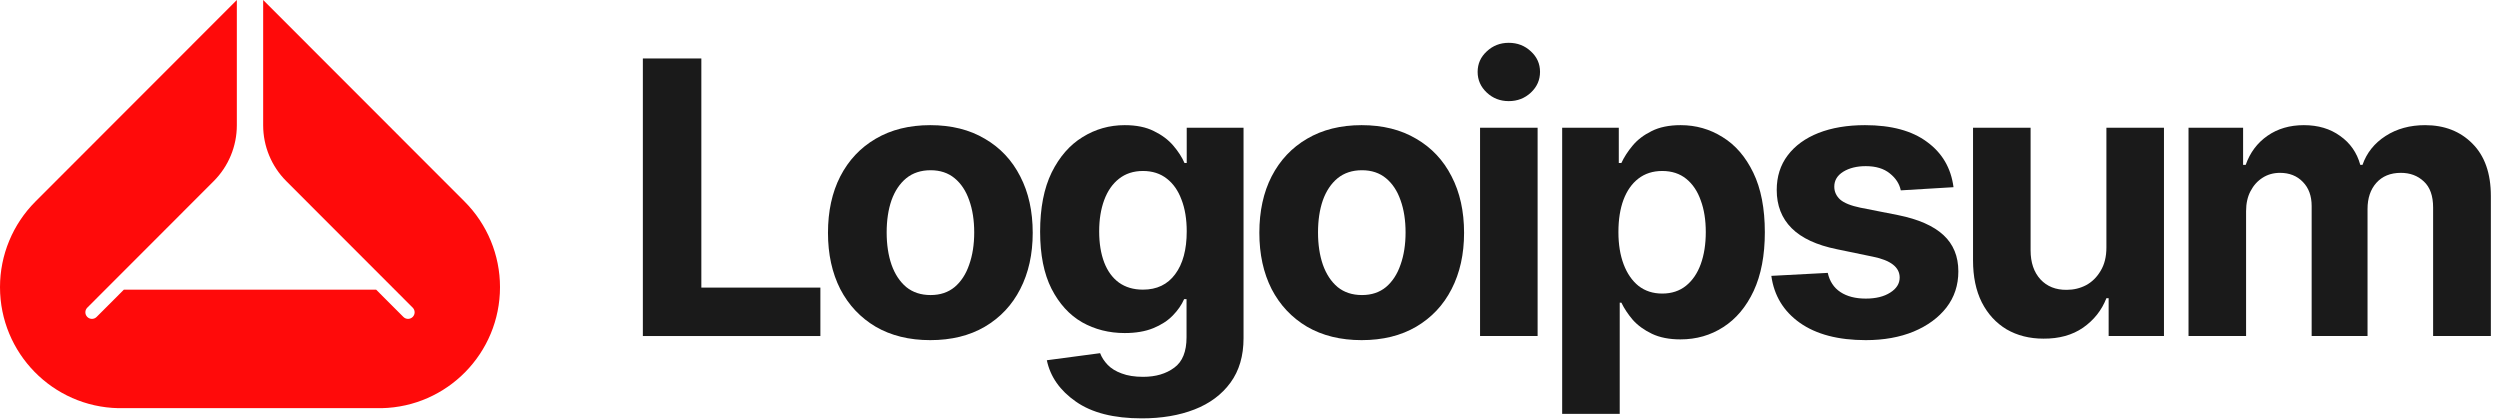
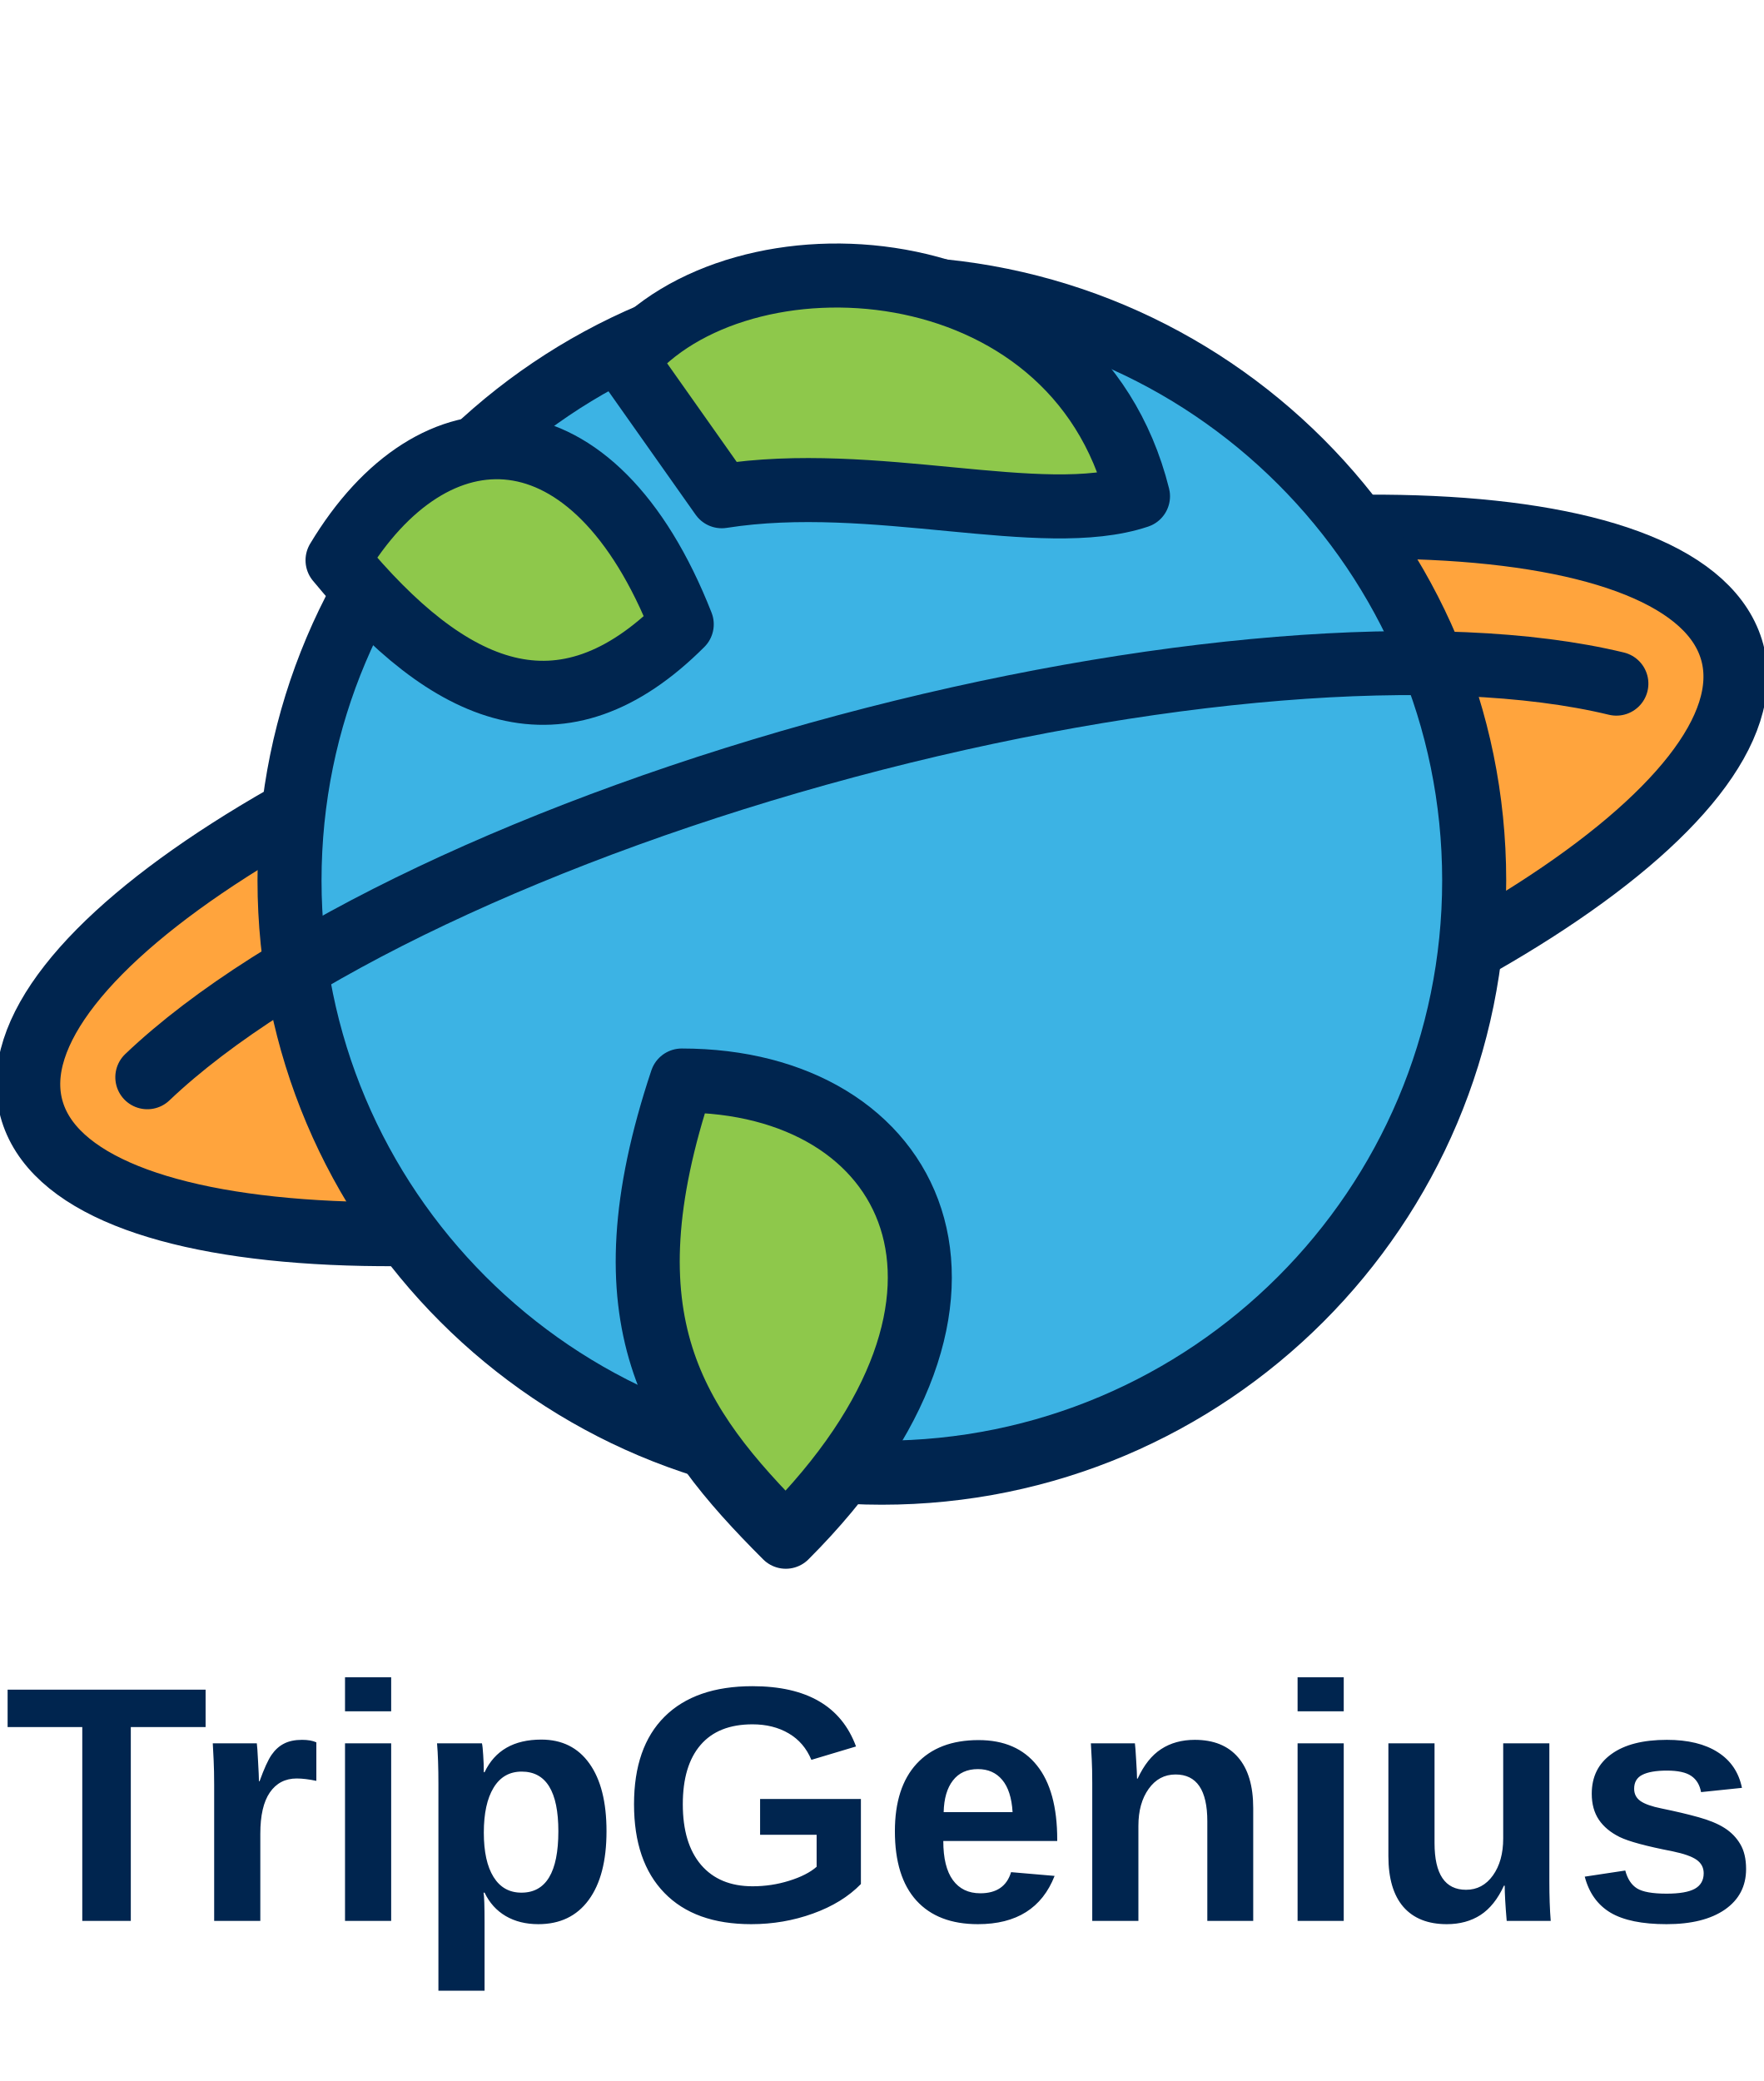
- <svg xmlns="http://www.w3.org/2000/svg" width="245" height="41" viewBox="0 0 245 41" fill="none">
-   <path d="M214.475 32.931V12.521H219.824V16.154H220.08C220.506 14.949 221.217 14 222.215 13.306C223.213 12.612 224.4 12.265 225.775 12.265C227.175 12.265 228.362 12.618 229.335 13.324C230.321 14.018 230.978 14.961 231.307 16.154H231.526C231.94 14.973 232.694 14.03 233.79 13.324C234.885 12.618 236.175 12.265 237.66 12.265C239.558 12.265 241.104 12.868 242.297 14.073C243.502 15.278 244.104 16.988 244.104 19.203V32.931H238.445V20.334C238.445 19.19 238.141 18.338 237.532 17.779C236.936 17.219 236.187 16.939 235.287 16.939C234.264 16.939 233.461 17.267 232.877 17.925C232.305 18.57 232.019 19.422 232.019 20.48V32.931H226.542V20.188C226.542 19.203 226.256 18.418 225.684 17.833C225.112 17.237 224.364 16.939 223.439 16.939C222.806 16.939 222.24 17.097 221.741 17.414C221.242 17.73 220.846 18.168 220.554 18.728C220.262 19.276 220.116 19.933 220.116 20.7V32.931H214.475Z" fill="#1A1A1A" />
-   <path d="M206.428 24.259V12.521H212.069V32.931H206.647V29.225H206.428C205.966 30.406 205.205 31.367 204.146 32.109C203.087 32.84 201.791 33.199 200.258 33.187C198.894 33.187 197.69 32.882 196.643 32.274C195.608 31.653 194.799 30.771 194.215 29.627C193.643 28.483 193.357 27.113 193.357 25.519V12.521H198.998V24.533C198.998 25.726 199.32 26.675 199.966 27.381C200.611 28.075 201.469 28.416 202.54 28.404C203.221 28.404 203.854 28.251 204.438 27.947C205.022 27.631 205.497 27.162 205.862 26.541C206.239 25.921 206.428 25.16 206.428 24.259Z" fill="#1A1A1A" />
-   <path d="M191.444 18.345L186.277 18.655C186.143 18.01 185.784 17.456 185.2 16.994C184.616 16.519 183.831 16.282 182.845 16.282C181.969 16.282 181.233 16.464 180.636 16.829C180.052 17.195 179.76 17.681 179.76 18.29C179.76 18.777 179.949 19.197 180.326 19.549C180.715 19.89 181.379 20.158 182.316 20.353L186.022 21.083C188.006 21.485 189.484 22.136 190.458 23.036C191.432 23.937 191.918 25.124 191.918 26.596C191.918 27.947 191.529 29.128 190.75 30.138C189.971 31.136 188.9 31.921 187.537 32.493C186.174 33.053 184.61 33.333 182.845 33.333C180.143 33.333 177.989 32.767 176.383 31.635C174.788 30.503 173.857 28.969 173.59 27.034L179.121 26.742C179.304 27.57 179.717 28.197 180.362 28.623C181.008 29.049 181.835 29.262 182.845 29.262C183.831 29.262 184.628 29.067 185.237 28.677C185.857 28.288 186.168 27.795 186.168 27.199C186.168 26.189 185.292 25.507 183.539 25.154L180.016 24.424C178.032 24.022 176.553 23.334 175.579 22.361C174.606 21.387 174.119 20.14 174.119 18.618C174.119 17.304 174.478 16.172 175.196 15.223C175.914 14.274 176.918 13.543 178.208 13.032C179.511 12.521 181.032 12.265 182.772 12.265C185.352 12.265 187.379 12.813 188.851 13.909C190.336 14.992 191.2 16.47 191.444 18.345Z" fill="#1A1A1A" />
-   <path d="M153.092 40.562V12.521H158.642V15.971H158.897C159.153 15.412 159.518 14.846 159.993 14.274C160.467 13.702 161.088 13.227 161.855 12.85C162.622 12.46 163.571 12.265 164.703 12.265C166.2 12.265 167.569 12.655 168.81 13.434C170.064 14.2 171.068 15.363 171.822 16.921C172.577 18.479 172.954 20.426 172.954 22.762C172.954 25.026 172.589 26.943 171.859 28.513C171.129 30.071 170.137 31.251 168.883 32.055C167.642 32.858 166.242 33.26 164.684 33.26C163.589 33.26 162.658 33.077 161.891 32.712C161.125 32.347 160.498 31.89 160.011 31.343C159.536 30.783 159.165 30.223 158.897 29.663H158.733V40.562H153.092ZM162.895 28.769C163.82 28.769 164.599 28.513 165.232 28.002C165.865 27.491 166.346 26.785 166.674 25.884C167.003 24.971 167.167 23.925 167.167 22.744C167.167 21.564 167.003 20.529 166.674 19.641C166.358 18.74 165.883 18.034 165.25 17.523C164.617 17.012 163.832 16.756 162.895 16.756C161.983 16.756 161.204 17.006 160.559 17.505C159.926 17.992 159.439 18.685 159.098 19.586C158.77 20.474 158.605 21.527 158.605 22.744C158.605 23.949 158.776 25.002 159.116 25.902C159.457 26.803 159.944 27.509 160.577 28.02C161.222 28.519 161.995 28.769 162.895 28.769Z" fill="#1A1A1A" />
-   <path d="M145.045 32.931V12.521H150.686V32.931H145.045ZM147.856 9.91C147.016 9.91 146.298 9.631 145.702 9.071C145.106 8.511 144.808 7.835 144.808 7.044C144.808 6.253 145.106 5.584 145.702 5.036C146.298 4.476 147.016 4.196 147.856 4.196C148.708 4.196 149.432 4.476 150.029 5.036C150.625 5.584 150.923 6.253 150.923 7.044C150.923 7.835 150.625 8.511 150.029 9.071C149.432 9.631 148.708 9.91 147.856 9.91Z" fill="#1A1A1A" />
-   <path d="M133.438 33.333C131.381 33.333 129.598 32.894 128.089 32.018C126.592 31.13 125.436 29.901 124.62 28.331C123.817 26.748 123.416 24.911 123.416 22.817C123.416 20.7 123.817 18.856 124.62 17.286C125.436 15.704 126.592 14.474 128.089 13.598C129.598 12.71 131.381 12.265 133.438 12.265C135.507 12.265 137.29 12.71 138.787 13.598C140.296 14.474 141.452 15.704 142.255 17.286C143.071 18.856 143.479 20.7 143.479 22.817C143.479 24.911 143.071 26.748 142.255 28.331C141.452 29.901 140.296 31.13 138.787 32.018C137.29 32.894 135.507 33.333 133.438 33.333ZM133.474 28.915C134.412 28.915 135.197 28.653 135.829 28.13C136.462 27.594 136.937 26.864 137.253 25.939C137.582 25.014 137.746 23.961 137.746 22.781C137.746 21.588 137.582 20.535 137.253 19.622C136.937 18.71 136.462 17.992 135.829 17.468C135.197 16.945 134.412 16.683 133.474 16.683C132.525 16.683 131.728 16.945 131.083 17.468C130.45 17.992 129.969 18.71 129.641 19.622C129.324 20.535 129.166 21.588 129.166 22.781C129.166 23.961 129.324 25.014 129.641 25.939C129.969 26.864 130.45 27.594 131.083 28.13C131.728 28.653 132.525 28.915 133.474 28.915Z" fill="#1A1A1A" />
-   <path d="M111.9 41C109.149 41 106.995 40.452 105.437 39.357C103.879 38.274 102.93 36.923 102.589 35.304L107.811 34.611C107.969 35.024 108.218 35.408 108.559 35.761C108.9 36.114 109.356 36.393 109.928 36.6C110.5 36.819 111.2 36.929 112.028 36.929C113.257 36.929 114.273 36.631 115.076 36.034C115.88 35.45 116.281 34.458 116.281 33.059V29.316H116.044C115.8 29.876 115.429 30.412 114.93 30.923C114.431 31.434 113.792 31.848 113.013 32.164C112.234 32.481 111.303 32.639 110.22 32.639C108.687 32.639 107.293 32.286 106.04 31.58C104.798 30.862 103.8 29.767 103.046 28.294C102.303 26.821 101.932 24.959 101.932 22.708C101.932 20.383 102.309 18.448 103.064 16.902C103.831 15.357 104.841 14.2 106.094 13.434C107.348 12.655 108.723 12.265 110.22 12.265C111.364 12.265 112.32 12.46 113.086 12.85C113.865 13.227 114.498 13.702 114.985 14.274C115.472 14.846 115.837 15.412 116.08 15.971H116.299V12.521H121.867V33.15C121.867 34.878 121.441 36.327 120.59 37.495C119.738 38.663 118.563 39.539 117.066 40.124C115.569 40.708 113.847 41 111.9 41ZM112.009 28.385C113.372 28.385 114.425 27.88 115.168 26.87C115.922 25.86 116.299 24.46 116.299 22.671C116.299 21.479 116.129 20.444 115.788 19.568C115.46 18.679 114.979 17.992 114.346 17.505C113.713 17.006 112.934 16.756 112.009 16.756C111.084 16.756 110.299 17.012 109.654 17.523C109.021 18.022 108.541 18.716 108.212 19.604C107.884 20.493 107.719 21.515 107.719 22.671C107.719 23.84 107.884 24.856 108.212 25.72C108.541 26.572 109.021 27.229 109.654 27.692C110.299 28.154 111.084 28.385 112.009 28.385Z" fill="#1A1A1A" />
-   <path d="M91.165 33.333C89.108 33.333 87.325 32.894 85.816 32.018C84.319 31.13 83.163 29.901 82.347 28.331C81.544 26.748 81.142 24.911 81.142 22.817C81.142 20.7 81.544 18.856 82.347 17.286C83.163 15.704 84.319 14.474 85.816 13.598C87.325 12.71 89.108 12.265 91.165 12.265C93.234 12.265 95.017 12.71 96.514 13.598C98.023 14.474 99.179 15.704 99.983 17.286C100.798 18.856 101.206 20.7 101.206 22.817C101.206 24.911 100.798 26.748 99.983 28.331C99.179 29.901 98.023 31.13 96.514 32.018C95.017 32.894 93.234 33.333 91.165 33.333ZM91.201 28.915C92.139 28.915 92.924 28.653 93.556 28.13C94.189 27.594 94.664 26.864 94.98 25.939C95.309 25.014 95.473 23.961 95.473 22.781C95.473 21.588 95.309 20.535 94.98 19.622C94.664 18.71 94.189 17.992 93.556 17.468C92.924 16.945 92.139 16.683 91.201 16.683C90.252 16.683 89.455 16.945 88.81 17.468C88.177 17.992 87.696 18.71 87.368 19.622C87.051 20.535 86.893 21.588 86.893 22.781C86.893 23.961 87.051 25.014 87.368 25.939C87.696 26.864 88.177 27.594 88.81 28.13C89.455 28.653 90.252 28.915 91.201 28.915Z" fill="#1A1A1A" />
-   <path d="M63 32.931V5.73H68.732V28.184H80.398V32.931H63Z" fill="#1A1A1A" />
-   <path d="M37.395 40C43.828 39.869 49 34.607 49 28.139C49 24.993 47.751 21.976 45.528 19.752L25.79 0V12.277C25.79 14.33 26.605 16.299 28.056 17.751L32.679 22.378L32.692 22.391L40.445 30.149C40.697 30.401 40.697 30.809 40.445 31.061C40.194 31.313 39.785 31.313 39.533 31.061L36.861 28.387H12.139L9.467 31.061C9.215 31.313 8.807 31.313 8.555 31.061C8.303 30.809 8.303 30.401 8.555 30.149L16.308 22.391L16.32 22.378L20.944 17.751C22.395 16.299 23.21 14.33 23.21 12.277V0L3.472 19.752C1.249 21.976 0 24.993 0 28.139C0 34.607 5.173 39.869 11.605 40H37.395Z" fill="#FF0A0A" />
+ <svg xmlns="http://www.w3.org/2000/svg" width="50" height="59" viewBox="0 0 220 260">
+   <defs>
+     <style>
+       .outline { stroke:#00254f; stroke-width:8; stroke-linejoin:round; stroke-linecap:round; }
+     </style>
+   </defs>
+   <g transform="rotate(-15 110 110)">
+     <ellipse cx="110" cy="110" rx="110" ry="35" fill="#ffa43d" class="outline" />
+   </g>
+   <circle cx="110" cy="110" r="74" fill="#3cb3e4" class="outline" />
+   <path d="M78 45 C92 28, 134 30, 142 62 C130 66, 109 59, 90 62 Z" fill="#8ec84b" class="outline" />
+   <path d="M42 70 C54 50, 74 50, 85 78 C70 93, 56 87, 42 70 Z" fill="#8ec84b" class="outline" />
+   <path d="M85 135 C114 135, 128 162, 98 192 C84 178, 75 165, 85 135 Z" fill="#8ec84b" class="outline" />
+   <g transform="rotate(-15 110 110)">
+     <path d="       M 15,110       A 110,35 0 0 1 205,110       A 110,35 0 0 0 15,110 Z" fill="#ffa43d" class="outline" />
+   </g>
+   <text x="110" y="240" text-anchor="middle" font-family="Poppins, Arial, Helvetica, sans-serif" font-weight="700" font-size="42" fill="#00254f">
+     TripGenius
+   </text>
</svg>
